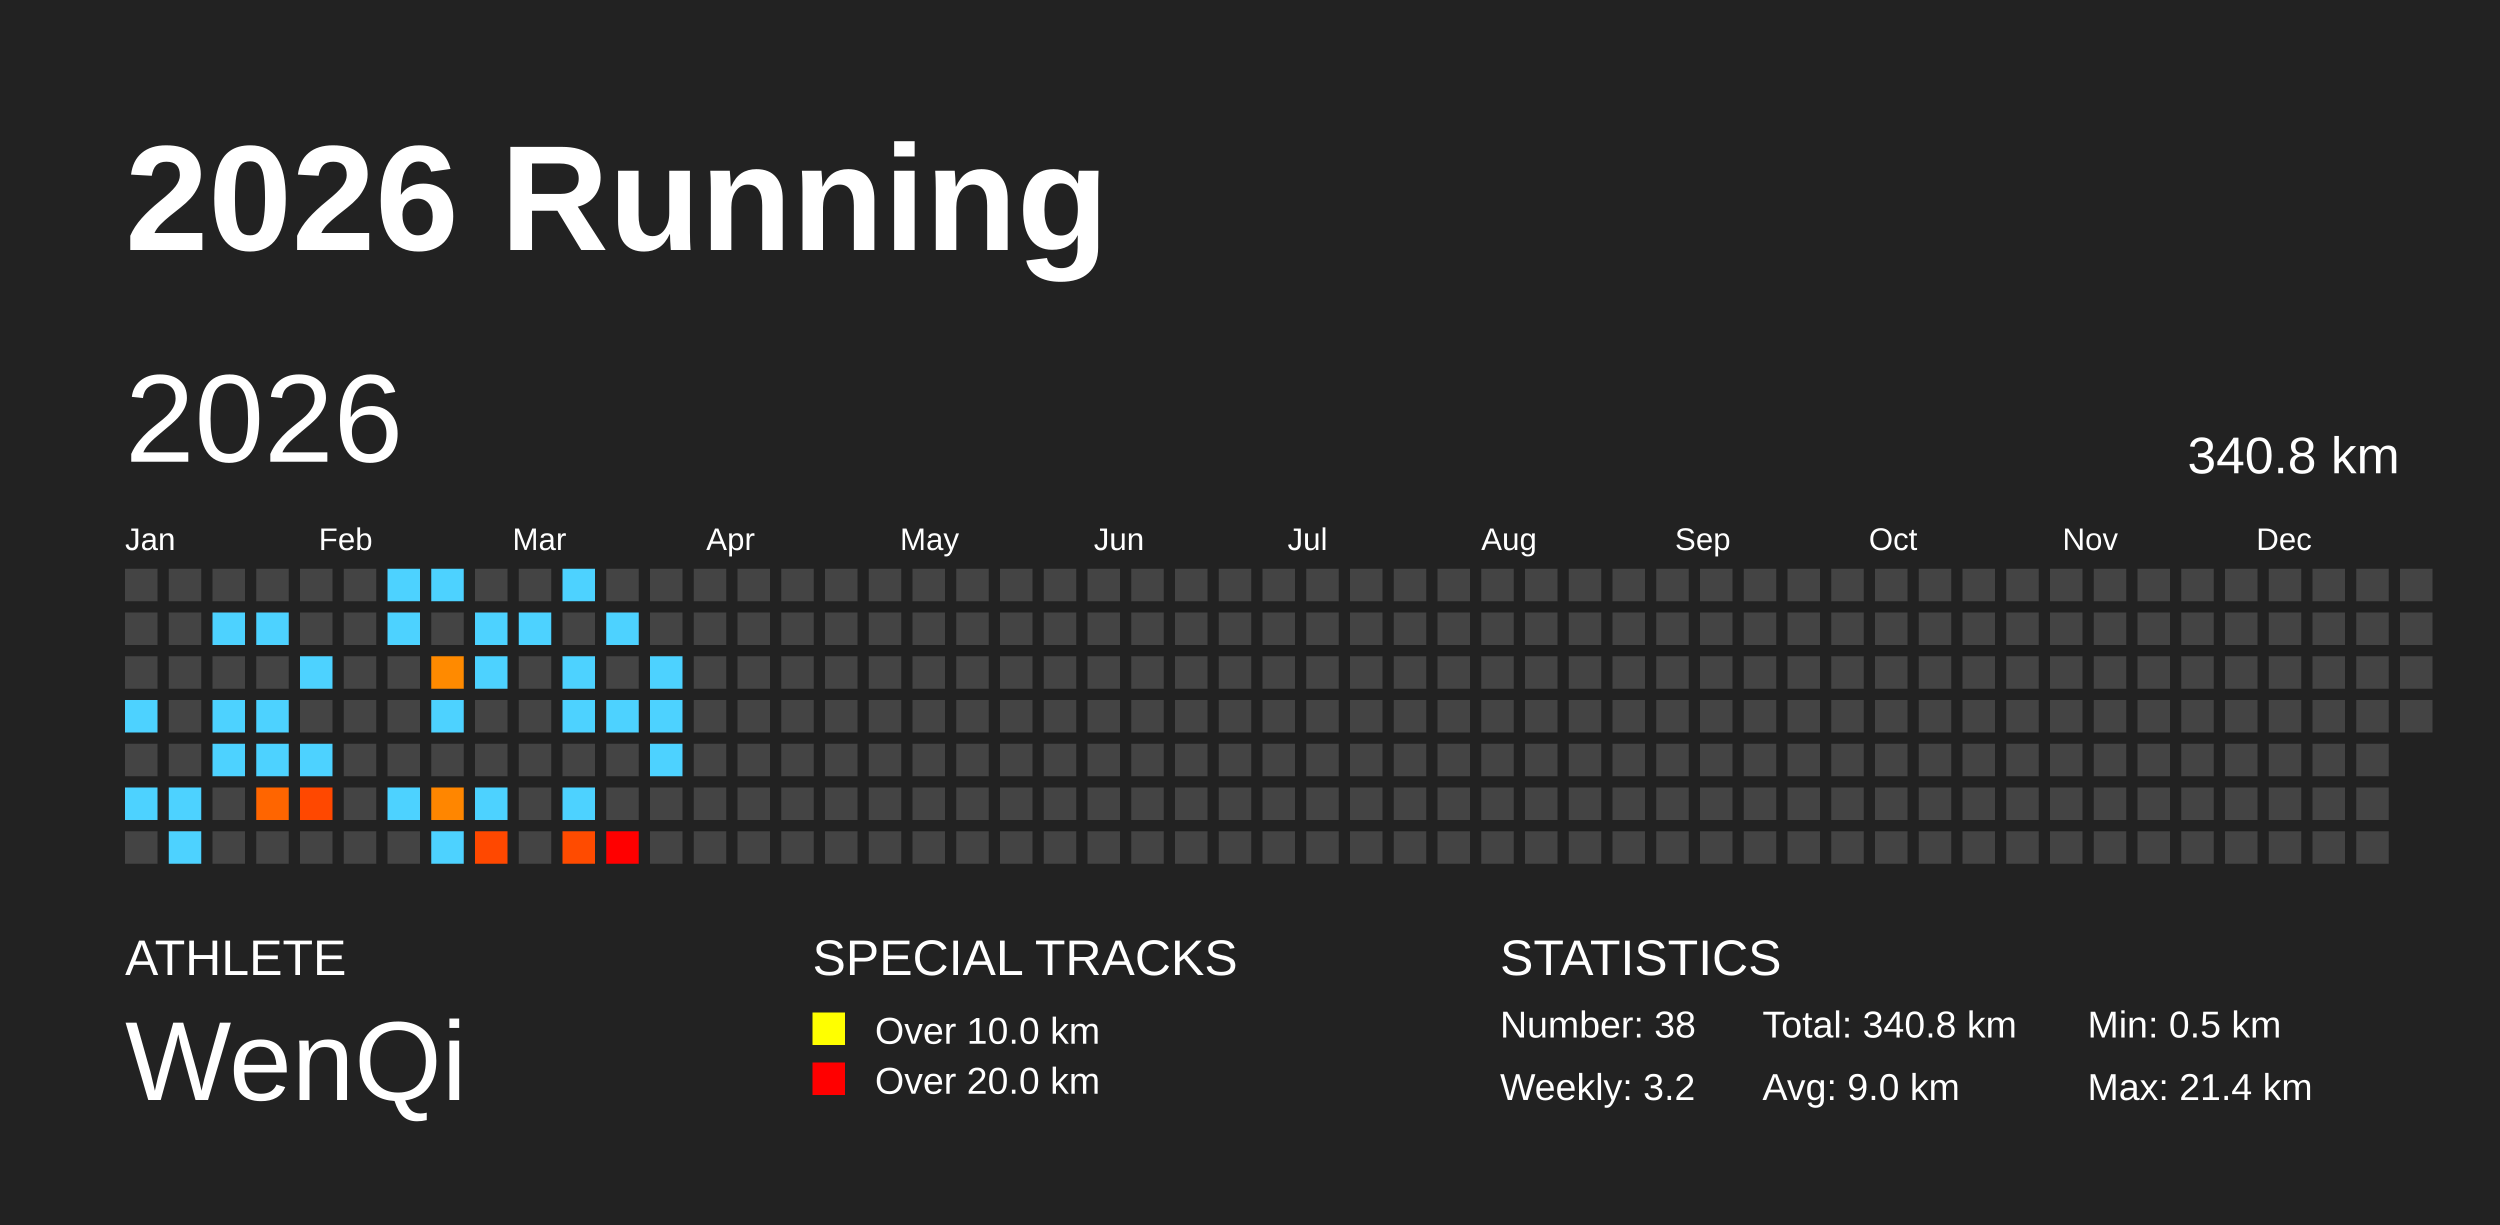
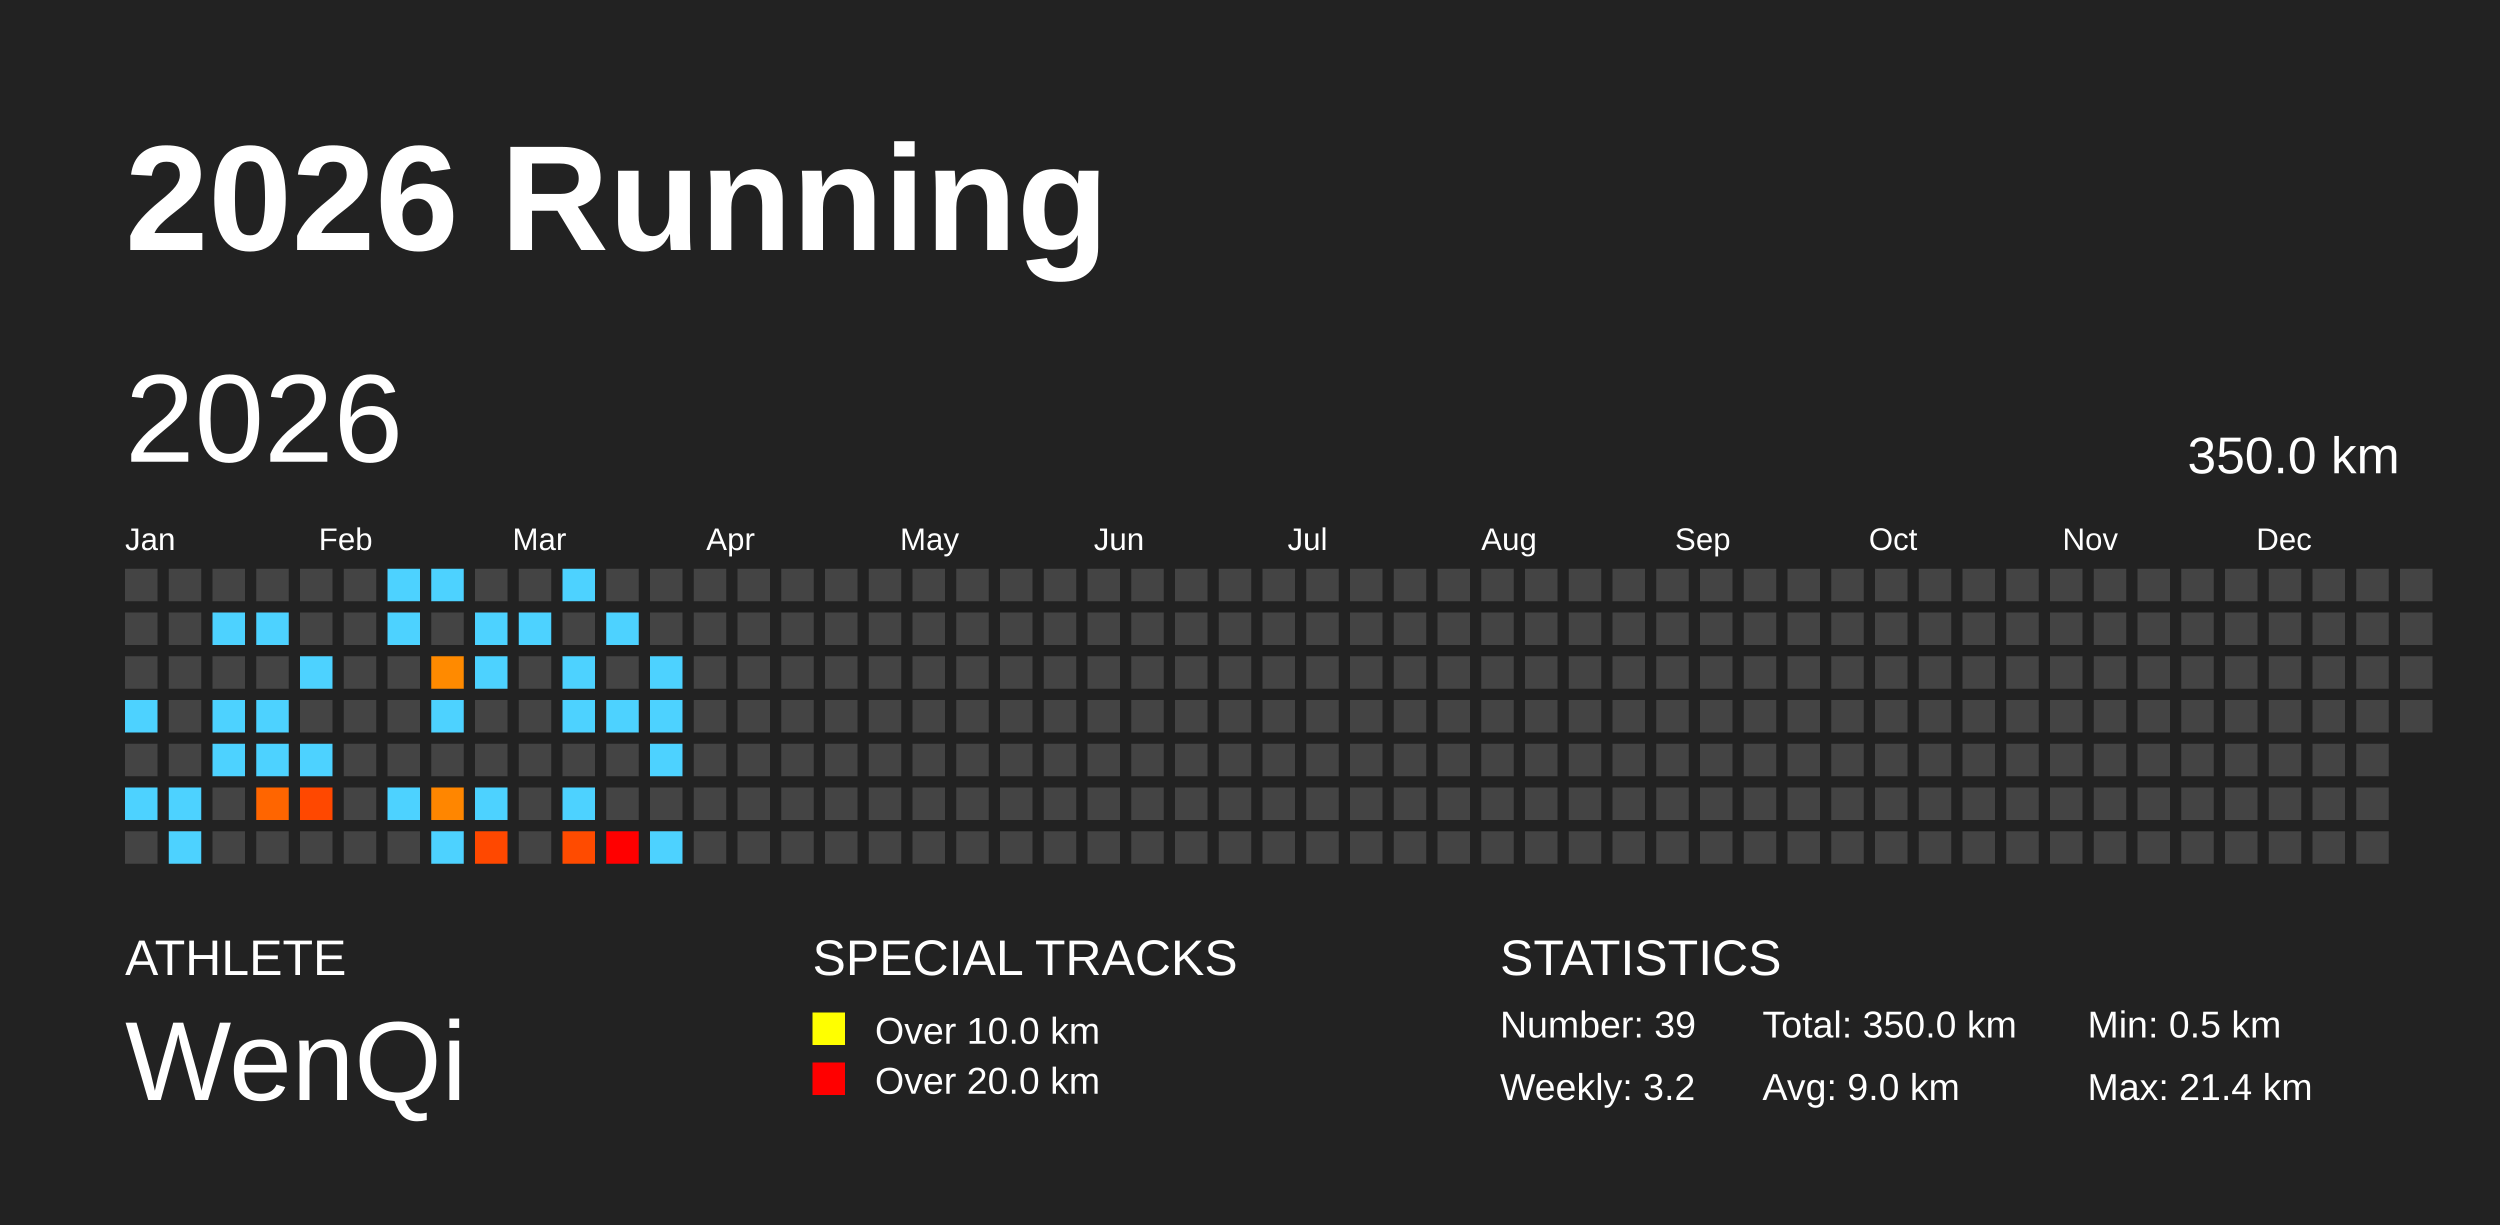
<svg xmlns="http://www.w3.org/2000/svg" baseProfile="full" height="98mm" version="1.1" viewBox="0,0,200,98" width="200mm">
  <defs />
  <rect fill="#222222" height="98" width="200" x="0" y="0" />
  <text fill="#FFFFFF" style="font-size:12px; font-family:Arial; font-weight:bold;" x="10" y="20">2026 Running</text>
  <text fill="#FFFFFF" style="font-size:4px; font-family:Arial" x="10" y="78">ATHLETE</text>
  <text fill="#FFFFFF" style="font-size:9px; font-family:Arial" x="10" y="88">WenQi</text>
  <text fill="#FFFFFF" style="font-size:4px; font-family:Arial" x="65" y="78">SPECIAL TRACKS</text>
  <rect fill="yellow" height="2.6" width="2.6" x="65" y="81" />
  <text fill="#FFFFFF" style="font-size:3px; font-family:Arial" x="70" y="83.5">Over 10.0 km</text>
  <rect fill="red" height="2.6" width="2.6" x="65" y="85" />
  <text fill="#FFFFFF" style="font-size:3px; font-family:Arial" x="70" y="87.5">Over 20.0 km</text>
  <text fill="#FFFFFF" style="font-size:4px; font-family:Arial" x="120" y="78">STATISTICS</text>
-   <text fill="#FFFFFF" style="font-size:3px; font-family:Arial" x="120" y="83">Number: 38</text>
+   <text fill="#FFFFFF" style="font-size:3px; font-family:Arial" x="120" y="83">Number: 39</text>
  <text fill="#FFFFFF" style="font-size:3px; font-family:Arial" x="120" y="88">Weekly: 3.2</text>
-   <text fill="#FFFFFF" style="font-size:3px; font-family:Arial" x="141" y="83">Total: 340.8 km</text>
+   <text fill="#FFFFFF" style="font-size:3px; font-family:Arial" x="141" y="83">Total: 350.0 km</text>
  <text fill="#FFFFFF" style="font-size:3px; font-family:Arial" x="141" y="88">Avg: 9.0 km</text>
  <text fill="#FFFFFF" style="font-size:3px; font-family:Arial" x="167" y="83">Min: 0.5 km</text>
  <text fill="#FFFFFF" style="font-size:3px; font-family:Arial" x="167" y="88">Max: 21.4 km</text>
  <text dominant-baseline="hanging" fill="#FFFFFF" style="font-size:10.0px; font-family:Arial;" x="10" y="30">2026</text>
-   <text dominant-baseline="hanging" fill="#FFFFFF" style="font-size:4.125px; font-family:Arial;" x="175" y="35">340.8 km</text>
+   <text dominant-baseline="hanging" fill="#FFFFFF" style="font-size:4.125px; font-family:Arial;" x="175" y="35">350.0 km</text>
  <text fill="#FFFFFF" style="font-size:2.5px; font-family:Arial" x="10.0" y="44">Jan</text>
  <text fill="#FFFFFF" style="font-size:2.5px; font-family:Arial" x="25.5" y="44">Feb</text>
  <text fill="#FFFFFF" style="font-size:2.5px; font-family:Arial" x="41.0" y="44">Mar</text>
  <text fill="#FFFFFF" style="font-size:2.5px; font-family:Arial" x="56.5" y="44">Apr</text>
  <text fill="#FFFFFF" style="font-size:2.5px; font-family:Arial" x="72.0" y="44">May</text>
  <text fill="#FFFFFF" style="font-size:2.5px; font-family:Arial" x="87.5" y="44">Jun</text>
  <text fill="#FFFFFF" style="font-size:2.5px; font-family:Arial" x="103.0" y="44">Jul</text>
  <text fill="#FFFFFF" style="font-size:2.5px; font-family:Arial" x="118.5" y="44">Aug</text>
  <text fill="#FFFFFF" style="font-size:2.5px; font-family:Arial" x="134.0" y="44">Sep</text>
  <text fill="#FFFFFF" style="font-size:2.5px; font-family:Arial" x="149.5" y="44">Oct</text>
  <text fill="#FFFFFF" style="font-size:2.5px; font-family:Arial" x="165.0" y="44">Nov</text>
  <text fill="#FFFFFF" style="font-size:2.5px; font-family:Arial" x="180.5" y="44">Dec</text>
  <rect fill="#444444" height="2.6" width="2.6" x="10.0" y="45.5" />
  <rect fill="#444444" height="2.6" width="2.6" x="10.0" y="49.0" />
  <rect fill="#444444" height="2.6" width="2.6" x="10.0" y="52.5" />
  <rect fill="#4dd2ff" height="2.6" width="2.6" x="10.0" y="56.0" />
  <rect fill="#444444" height="2.6" width="2.6" x="10.0" y="59.5" />
  <rect fill="#4dd2ff" height="2.6" width="2.6" x="10.0" y="63.0" />
  <rect fill="#444444" height="2.6" width="2.6" x="10.0" y="66.5" />
  <rect fill="#444444" height="2.6" width="2.6" x="13.5" y="45.5" />
  <rect fill="#444444" height="2.6" width="2.6" x="13.5" y="49.0" />
  <rect fill="#444444" height="2.6" width="2.6" x="13.5" y="52.5" />
  <rect fill="#444444" height="2.6" width="2.6" x="13.5" y="56.0" />
  <rect fill="#444444" height="2.6" width="2.6" x="13.5" y="59.5" />
  <rect fill="#4dd2ff" height="2.6" width="2.6" x="13.5" y="63.0" />
  <rect fill="#4dd2ff" height="2.6" width="2.6" x="13.5" y="66.5" />
  <rect fill="#444444" height="2.6" width="2.6" x="17.0" y="45.5" />
  <rect fill="#4dd2ff" height="2.6" width="2.6" x="17.0" y="49.0" />
  <rect fill="#444444" height="2.6" width="2.6" x="17.0" y="52.5" />
  <rect fill="#4dd2ff" height="2.6" width="2.6" x="17.0" y="56.0" />
  <rect fill="#4dd2ff" height="2.6" width="2.6" x="17.0" y="59.5" />
  <rect fill="#444444" height="2.6" width="2.6" x="17.0" y="63.0" />
  <rect fill="#444444" height="2.6" width="2.6" x="17.0" y="66.5" />
  <rect fill="#444444" height="2.6" width="2.6" x="20.5" y="45.5" />
  <rect fill="#4dd2ff" height="2.6" width="2.6" x="20.5" y="49.0" />
  <rect fill="#444444" height="2.6" width="2.6" x="20.5" y="52.5" />
  <rect fill="#4dd2ff" height="2.6" width="2.6" x="20.5" y="56.0" />
  <rect fill="#4dd2ff" height="2.6" width="2.6" x="20.5" y="59.5" />
  <rect fill="#ff6500" height="2.6" width="2.6" x="20.5" y="63.0" />
  <rect fill="#444444" height="2.6" width="2.6" x="20.5" y="66.5" />
  <rect fill="#444444" height="2.6" width="2.6" x="24.0" y="45.5" />
  <rect fill="#444444" height="2.6" width="2.6" x="24.0" y="49.0" />
  <rect fill="#4dd2ff" height="2.6" width="2.6" x="24.0" y="52.5" />
  <rect fill="#444444" height="2.6" width="2.6" x="24.0" y="56.0" />
  <rect fill="#4dd2ff" height="2.6" width="2.6" x="24.0" y="59.5" />
  <rect fill="#ff4800" height="2.6" width="2.6" x="24.0" y="63.0" />
  <rect fill="#444444" height="2.6" width="2.6" x="24.0" y="66.5" />
  <rect fill="#444444" height="2.6" width="2.6" x="27.5" y="45.5" />
  <rect fill="#444444" height="2.6" width="2.6" x="27.5" y="49.0" />
  <rect fill="#444444" height="2.6" width="2.6" x="27.5" y="52.5" />
  <rect fill="#444444" height="2.6" width="2.6" x="27.5" y="56.0" />
  <rect fill="#444444" height="2.6" width="2.6" x="27.5" y="59.5" />
  <rect fill="#444444" height="2.6" width="2.6" x="27.5" y="63.0" />
  <rect fill="#444444" height="2.6" width="2.6" x="27.5" y="66.5" />
  <rect fill="#4dd2ff" height="2.6" width="2.6" x="31.0" y="45.5" />
  <rect fill="#4dd2ff" height="2.6" width="2.6" x="31.0" y="49.0" />
  <rect fill="#444444" height="2.6" width="2.6" x="31.0" y="52.5" />
  <rect fill="#444444" height="2.6" width="2.6" x="31.0" y="56.0" />
  <rect fill="#444444" height="2.6" width="2.6" x="31.0" y="59.5" />
  <rect fill="#4dd2ff" height="2.6" width="2.6" x="31.0" y="63.0" />
  <rect fill="#444444" height="2.6" width="2.6" x="31.0" y="66.5" />
  <rect fill="#4dd2ff" height="2.6" width="2.6" x="34.5" y="45.5" />
  <rect fill="#444444" height="2.6" width="2.6" x="34.5" y="49.0" />
  <rect fill="#ff8a00" height="2.6" width="2.6" x="34.5" y="52.5" />
  <rect fill="#4dd2ff" height="2.6" width="2.6" x="34.5" y="56.0" />
  <rect fill="#444444" height="2.6" width="2.6" x="34.5" y="59.5" />
  <rect fill="#ff8600" height="2.6" width="2.6" x="34.5" y="63.0" />
  <rect fill="#4dd2ff" height="2.6" width="2.6" x="34.5" y="66.5" />
  <rect fill="#444444" height="2.6" width="2.6" x="38.0" y="45.5" />
  <rect fill="#4dd2ff" height="2.6" width="2.6" x="38.0" y="49.0" />
  <rect fill="#4dd2ff" height="2.6" width="2.6" x="38.0" y="52.5" />
  <rect fill="#444444" height="2.6" width="2.6" x="38.0" y="56.0" />
  <rect fill="#444444" height="2.6" width="2.6" x="38.0" y="59.5" />
  <rect fill="#4dd2ff" height="2.6" width="2.6" x="38.0" y="63.0" />
  <rect fill="#ff4800" height="2.6" width="2.6" x="38.0" y="66.5" />
  <rect fill="#444444" height="2.6" width="2.6" x="41.5" y="45.5" />
  <rect fill="#4dd2ff" height="2.6" width="2.6" x="41.5" y="49.0" />
  <rect fill="#444444" height="2.6" width="2.6" x="41.5" y="52.5" />
  <rect fill="#444444" height="2.6" width="2.6" x="41.5" y="56.0" />
  <rect fill="#444444" height="2.6" width="2.6" x="41.5" y="59.5" />
  <rect fill="#444444" height="2.6" width="2.6" x="41.5" y="63.0" />
  <rect fill="#444444" height="2.6" width="2.6" x="41.5" y="66.5" />
  <rect fill="#4dd2ff" height="2.6" width="2.6" x="45.0" y="45.5" />
  <rect fill="#444444" height="2.6" width="2.6" x="45.0" y="49.0" />
  <rect fill="#4dd2ff" height="2.6" width="2.6" x="45.0" y="52.5" />
  <rect fill="#4dd2ff" height="2.6" width="2.6" x="45.0" y="56.0" />
  <rect fill="#444444" height="2.6" width="2.6" x="45.0" y="59.5" />
  <rect fill="#4dd2ff" height="2.6" width="2.6" x="45.0" y="63.0" />
  <rect fill="#ff4b00" height="2.6" width="2.6" x="45.0" y="66.5" />
  <rect fill="#444444" height="2.6" width="2.6" x="48.5" y="45.5" />
  <rect fill="#4dd2ff" height="2.6" width="2.6" x="48.5" y="49.0" />
  <rect fill="#444444" height="2.6" width="2.6" x="48.5" y="52.5" />
  <rect fill="#4dd2ff" height="2.6" width="2.6" x="48.5" y="56.0" />
  <rect fill="#444444" height="2.6" width="2.6" x="48.5" y="59.5" />
  <rect fill="#444444" height="2.6" width="2.6" x="48.5" y="63.0" />
  <rect fill="red" height="2.6" width="2.6" x="48.5" y="66.5" />
  <rect fill="#444444" height="2.6" width="2.6" x="52.0" y="45.5" />
  <rect fill="#444444" height="2.6" width="2.6" x="52.0" y="49.0" />
  <rect fill="#4dd2ff" height="2.6" width="2.6" x="52.0" y="52.5" />
  <rect fill="#4dd2ff" height="2.6" width="2.6" x="52.0" y="56.0" />
  <rect fill="#4dd2ff" height="2.6" width="2.6" x="52.0" y="59.5" />
  <rect fill="#444444" height="2.6" width="2.6" x="52.0" y="63.0" />
-   <rect fill="#444444" height="2.6" width="2.6" x="52.0" y="66.5" />
+   <rect fill="#4dd2ff" height="2.6" width="2.6" x="52.0" y="66.5" />
  <rect fill="#444444" height="2.6" width="2.6" x="55.5" y="45.5" />
  <rect fill="#444444" height="2.6" width="2.6" x="55.5" y="49.0" />
  <rect fill="#444444" height="2.6" width="2.6" x="55.5" y="52.5" />
  <rect fill="#444444" height="2.6" width="2.6" x="55.5" y="56.0" />
  <rect fill="#444444" height="2.6" width="2.6" x="55.5" y="59.5" />
  <rect fill="#444444" height="2.6" width="2.6" x="55.5" y="63.0" />
  <rect fill="#444444" height="2.6" width="2.6" x="55.5" y="66.5" />
  <rect fill="#444444" height="2.6" width="2.6" x="59.0" y="45.5" />
  <rect fill="#444444" height="2.6" width="2.6" x="59.0" y="49.0" />
  <rect fill="#444444" height="2.6" width="2.6" x="59.0" y="52.5" />
  <rect fill="#444444" height="2.6" width="2.6" x="59.0" y="56.0" />
  <rect fill="#444444" height="2.6" width="2.6" x="59.0" y="59.5" />
  <rect fill="#444444" height="2.6" width="2.6" x="59.0" y="63.0" />
  <rect fill="#444444" height="2.6" width="2.6" x="59.0" y="66.5" />
  <rect fill="#444444" height="2.6" width="2.6" x="62.5" y="45.5" />
  <rect fill="#444444" height="2.6" width="2.6" x="62.5" y="49.0" />
  <rect fill="#444444" height="2.6" width="2.6" x="62.5" y="52.5" />
  <rect fill="#444444" height="2.6" width="2.6" x="62.5" y="56.0" />
  <rect fill="#444444" height="2.6" width="2.6" x="62.5" y="59.5" />
  <rect fill="#444444" height="2.6" width="2.6" x="62.5" y="63.0" />
  <rect fill="#444444" height="2.6" width="2.6" x="62.5" y="66.5" />
  <rect fill="#444444" height="2.6" width="2.6" x="66.0" y="45.5" />
  <rect fill="#444444" height="2.6" width="2.6" x="66.0" y="49.0" />
  <rect fill="#444444" height="2.6" width="2.6" x="66.0" y="52.5" />
  <rect fill="#444444" height="2.6" width="2.6" x="66.0" y="56.0" />
  <rect fill="#444444" height="2.6" width="2.6" x="66.0" y="59.5" />
  <rect fill="#444444" height="2.6" width="2.6" x="66.0" y="63.0" />
  <rect fill="#444444" height="2.6" width="2.6" x="66.0" y="66.5" />
  <rect fill="#444444" height="2.6" width="2.6" x="69.5" y="45.5" />
  <rect fill="#444444" height="2.6" width="2.6" x="69.5" y="49.0" />
  <rect fill="#444444" height="2.6" width="2.6" x="69.5" y="52.5" />
  <rect fill="#444444" height="2.6" width="2.6" x="69.5" y="56.0" />
  <rect fill="#444444" height="2.6" width="2.6" x="69.5" y="59.5" />
  <rect fill="#444444" height="2.6" width="2.6" x="69.5" y="63.0" />
  <rect fill="#444444" height="2.6" width="2.6" x="69.5" y="66.5" />
  <rect fill="#444444" height="2.6" width="2.6" x="73.0" y="45.5" />
  <rect fill="#444444" height="2.6" width="2.6" x="73.0" y="49.0" />
  <rect fill="#444444" height="2.6" width="2.6" x="73.0" y="52.5" />
  <rect fill="#444444" height="2.6" width="2.6" x="73.0" y="56.0" />
  <rect fill="#444444" height="2.6" width="2.6" x="73.0" y="59.5" />
  <rect fill="#444444" height="2.6" width="2.6" x="73.0" y="63.0" />
  <rect fill="#444444" height="2.6" width="2.6" x="73.0" y="66.5" />
  <rect fill="#444444" height="2.6" width="2.6" x="76.5" y="45.5" />
  <rect fill="#444444" height="2.6" width="2.6" x="76.5" y="49.0" />
  <rect fill="#444444" height="2.6" width="2.6" x="76.5" y="52.5" />
  <rect fill="#444444" height="2.6" width="2.6" x="76.5" y="56.0" />
  <rect fill="#444444" height="2.6" width="2.6" x="76.5" y="59.5" />
  <rect fill="#444444" height="2.6" width="2.6" x="76.5" y="63.0" />
  <rect fill="#444444" height="2.6" width="2.6" x="76.5" y="66.5" />
  <rect fill="#444444" height="2.6" width="2.6" x="80.0" y="45.5" />
  <rect fill="#444444" height="2.6" width="2.6" x="80.0" y="49.0" />
  <rect fill="#444444" height="2.6" width="2.6" x="80.0" y="52.5" />
  <rect fill="#444444" height="2.6" width="2.6" x="80.0" y="56.0" />
  <rect fill="#444444" height="2.6" width="2.6" x="80.0" y="59.5" />
  <rect fill="#444444" height="2.6" width="2.6" x="80.0" y="63.0" />
  <rect fill="#444444" height="2.6" width="2.6" x="80.0" y="66.5" />
  <rect fill="#444444" height="2.6" width="2.6" x="83.5" y="45.5" />
  <rect fill="#444444" height="2.6" width="2.6" x="83.5" y="49.0" />
  <rect fill="#444444" height="2.6" width="2.6" x="83.5" y="52.5" />
  <rect fill="#444444" height="2.6" width="2.6" x="83.5" y="56.0" />
  <rect fill="#444444" height="2.6" width="2.6" x="83.5" y="59.5" />
  <rect fill="#444444" height="2.6" width="2.6" x="83.5" y="63.0" />
  <rect fill="#444444" height="2.6" width="2.6" x="83.5" y="66.5" />
  <rect fill="#444444" height="2.6" width="2.6" x="87.0" y="45.5" />
  <rect fill="#444444" height="2.6" width="2.6" x="87.0" y="49.0" />
  <rect fill="#444444" height="2.6" width="2.6" x="87.0" y="52.5" />
  <rect fill="#444444" height="2.6" width="2.6" x="87.0" y="56.0" />
  <rect fill="#444444" height="2.6" width="2.6" x="87.0" y="59.5" />
  <rect fill="#444444" height="2.6" width="2.6" x="87.0" y="63.0" />
  <rect fill="#444444" height="2.6" width="2.6" x="87.0" y="66.5" />
  <rect fill="#444444" height="2.6" width="2.6" x="90.5" y="45.5" />
  <rect fill="#444444" height="2.6" width="2.6" x="90.5" y="49.0" />
  <rect fill="#444444" height="2.6" width="2.6" x="90.5" y="52.5" />
  <rect fill="#444444" height="2.6" width="2.6" x="90.5" y="56.0" />
  <rect fill="#444444" height="2.6" width="2.6" x="90.5" y="59.5" />
  <rect fill="#444444" height="2.6" width="2.6" x="90.5" y="63.0" />
  <rect fill="#444444" height="2.6" width="2.6" x="90.5" y="66.5" />
  <rect fill="#444444" height="2.6" width="2.6" x="94.0" y="45.5" />
  <rect fill="#444444" height="2.6" width="2.6" x="94.0" y="49.0" />
  <rect fill="#444444" height="2.6" width="2.6" x="94.0" y="52.5" />
  <rect fill="#444444" height="2.6" width="2.6" x="94.0" y="56.0" />
  <rect fill="#444444" height="2.6" width="2.6" x="94.0" y="59.5" />
  <rect fill="#444444" height="2.6" width="2.6" x="94.0" y="63.0" />
  <rect fill="#444444" height="2.6" width="2.6" x="94.0" y="66.5" />
  <rect fill="#444444" height="2.6" width="2.6" x="97.5" y="45.5" />
  <rect fill="#444444" height="2.6" width="2.6" x="97.5" y="49.0" />
  <rect fill="#444444" height="2.6" width="2.6" x="97.5" y="52.5" />
  <rect fill="#444444" height="2.6" width="2.6" x="97.5" y="56.0" />
  <rect fill="#444444" height="2.6" width="2.6" x="97.5" y="59.5" />
  <rect fill="#444444" height="2.6" width="2.6" x="97.5" y="63.0" />
  <rect fill="#444444" height="2.6" width="2.6" x="97.5" y="66.5" />
  <rect fill="#444444" height="2.6" width="2.6" x="101.0" y="45.5" />
  <rect fill="#444444" height="2.6" width="2.6" x="101.0" y="49.0" />
  <rect fill="#444444" height="2.6" width="2.6" x="101.0" y="52.5" />
  <rect fill="#444444" height="2.6" width="2.6" x="101.0" y="56.0" />
  <rect fill="#444444" height="2.6" width="2.6" x="101.0" y="59.5" />
  <rect fill="#444444" height="2.6" width="2.6" x="101.0" y="63.0" />
  <rect fill="#444444" height="2.6" width="2.6" x="101.0" y="66.5" />
  <rect fill="#444444" height="2.6" width="2.6" x="104.5" y="45.5" />
  <rect fill="#444444" height="2.6" width="2.6" x="104.5" y="49.0" />
  <rect fill="#444444" height="2.6" width="2.6" x="104.5" y="52.5" />
  <rect fill="#444444" height="2.6" width="2.6" x="104.5" y="56.0" />
  <rect fill="#444444" height="2.6" width="2.6" x="104.5" y="59.5" />
  <rect fill="#444444" height="2.6" width="2.6" x="104.5" y="63.0" />
  <rect fill="#444444" height="2.6" width="2.6" x="104.5" y="66.5" />
  <rect fill="#444444" height="2.6" width="2.6" x="108.0" y="45.5" />
  <rect fill="#444444" height="2.6" width="2.6" x="108.0" y="49.0" />
  <rect fill="#444444" height="2.6" width="2.6" x="108.0" y="52.5" />
  <rect fill="#444444" height="2.6" width="2.6" x="108.0" y="56.0" />
  <rect fill="#444444" height="2.6" width="2.6" x="108.0" y="59.5" />
  <rect fill="#444444" height="2.6" width="2.6" x="108.0" y="63.0" />
  <rect fill="#444444" height="2.6" width="2.6" x="108.0" y="66.5" />
  <rect fill="#444444" height="2.6" width="2.6" x="111.5" y="45.5" />
  <rect fill="#444444" height="2.6" width="2.6" x="111.5" y="49.0" />
  <rect fill="#444444" height="2.6" width="2.6" x="111.5" y="52.5" />
  <rect fill="#444444" height="2.6" width="2.6" x="111.5" y="56.0" />
  <rect fill="#444444" height="2.6" width="2.6" x="111.5" y="59.5" />
  <rect fill="#444444" height="2.6" width="2.6" x="111.5" y="63.0" />
  <rect fill="#444444" height="2.6" width="2.6" x="111.5" y="66.5" />
  <rect fill="#444444" height="2.6" width="2.6" x="115.0" y="45.5" />
  <rect fill="#444444" height="2.6" width="2.6" x="115.0" y="49.0" />
  <rect fill="#444444" height="2.6" width="2.6" x="115.0" y="52.5" />
  <rect fill="#444444" height="2.6" width="2.6" x="115.0" y="56.0" />
  <rect fill="#444444" height="2.6" width="2.6" x="115.0" y="59.5" />
  <rect fill="#444444" height="2.6" width="2.6" x="115.0" y="63.0" />
  <rect fill="#444444" height="2.6" width="2.6" x="115.0" y="66.5" />
  <rect fill="#444444" height="2.6" width="2.6" x="118.5" y="45.5" />
  <rect fill="#444444" height="2.6" width="2.6" x="118.5" y="49.0" />
  <rect fill="#444444" height="2.6" width="2.6" x="118.5" y="52.5" />
  <rect fill="#444444" height="2.6" width="2.6" x="118.5" y="56.0" />
  <rect fill="#444444" height="2.6" width="2.6" x="118.5" y="59.5" />
  <rect fill="#444444" height="2.6" width="2.6" x="118.5" y="63.0" />
  <rect fill="#444444" height="2.6" width="2.6" x="118.5" y="66.5" />
  <rect fill="#444444" height="2.6" width="2.6" x="122.0" y="45.5" />
  <rect fill="#444444" height="2.6" width="2.6" x="122.0" y="49.0" />
  <rect fill="#444444" height="2.6" width="2.6" x="122.0" y="52.5" />
  <rect fill="#444444" height="2.6" width="2.6" x="122.0" y="56.0" />
  <rect fill="#444444" height="2.6" width="2.6" x="122.0" y="59.5" />
  <rect fill="#444444" height="2.6" width="2.6" x="122.0" y="63.0" />
  <rect fill="#444444" height="2.6" width="2.6" x="122.0" y="66.5" />
  <rect fill="#444444" height="2.6" width="2.6" x="125.5" y="45.5" />
  <rect fill="#444444" height="2.6" width="2.6" x="125.5" y="49.0" />
  <rect fill="#444444" height="2.6" width="2.6" x="125.5" y="52.5" />
  <rect fill="#444444" height="2.6" width="2.6" x="125.5" y="56.0" />
  <rect fill="#444444" height="2.6" width="2.6" x="125.5" y="59.5" />
  <rect fill="#444444" height="2.6" width="2.6" x="125.5" y="63.0" />
  <rect fill="#444444" height="2.6" width="2.6" x="125.5" y="66.5" />
  <rect fill="#444444" height="2.6" width="2.6" x="129.0" y="45.5" />
  <rect fill="#444444" height="2.6" width="2.6" x="129.0" y="49.0" />
  <rect fill="#444444" height="2.6" width="2.6" x="129.0" y="52.5" />
  <rect fill="#444444" height="2.6" width="2.6" x="129.0" y="56.0" />
  <rect fill="#444444" height="2.6" width="2.6" x="129.0" y="59.5" />
  <rect fill="#444444" height="2.6" width="2.6" x="129.0" y="63.0" />
  <rect fill="#444444" height="2.6" width="2.6" x="129.0" y="66.5" />
  <rect fill="#444444" height="2.6" width="2.6" x="132.5" y="45.5" />
  <rect fill="#444444" height="2.6" width="2.6" x="132.5" y="49.0" />
  <rect fill="#444444" height="2.6" width="2.6" x="132.5" y="52.5" />
  <rect fill="#444444" height="2.6" width="2.6" x="132.5" y="56.0" />
  <rect fill="#444444" height="2.6" width="2.6" x="132.5" y="59.5" />
  <rect fill="#444444" height="2.6" width="2.6" x="132.5" y="63.0" />
  <rect fill="#444444" height="2.6" width="2.6" x="132.5" y="66.5" />
  <rect fill="#444444" height="2.6" width="2.6" x="136.0" y="45.5" />
  <rect fill="#444444" height="2.6" width="2.6" x="136.0" y="49.0" />
  <rect fill="#444444" height="2.6" width="2.6" x="136.0" y="52.5" />
  <rect fill="#444444" height="2.6" width="2.6" x="136.0" y="56.0" />
  <rect fill="#444444" height="2.6" width="2.6" x="136.0" y="59.5" />
  <rect fill="#444444" height="2.6" width="2.6" x="136.0" y="63.0" />
  <rect fill="#444444" height="2.6" width="2.6" x="136.0" y="66.5" />
  <rect fill="#444444" height="2.6" width="2.6" x="139.5" y="45.5" />
  <rect fill="#444444" height="2.6" width="2.6" x="139.5" y="49.0" />
  <rect fill="#444444" height="2.6" width="2.6" x="139.5" y="52.5" />
  <rect fill="#444444" height="2.6" width="2.6" x="139.5" y="56.0" />
  <rect fill="#444444" height="2.6" width="2.6" x="139.5" y="59.5" />
  <rect fill="#444444" height="2.6" width="2.6" x="139.5" y="63.0" />
  <rect fill="#444444" height="2.6" width="2.6" x="139.5" y="66.5" />
  <rect fill="#444444" height="2.6" width="2.6" x="143.0" y="45.5" />
  <rect fill="#444444" height="2.6" width="2.6" x="143.0" y="49.0" />
  <rect fill="#444444" height="2.6" width="2.6" x="143.0" y="52.5" />
  <rect fill="#444444" height="2.6" width="2.6" x="143.0" y="56.0" />
  <rect fill="#444444" height="2.6" width="2.6" x="143.0" y="59.5" />
  <rect fill="#444444" height="2.6" width="2.6" x="143.0" y="63.0" />
  <rect fill="#444444" height="2.6" width="2.6" x="143.0" y="66.5" />
  <rect fill="#444444" height="2.6" width="2.6" x="146.5" y="45.5" />
  <rect fill="#444444" height="2.6" width="2.6" x="146.5" y="49.0" />
  <rect fill="#444444" height="2.6" width="2.6" x="146.5" y="52.5" />
  <rect fill="#444444" height="2.6" width="2.6" x="146.5" y="56.0" />
  <rect fill="#444444" height="2.6" width="2.6" x="146.5" y="59.5" />
  <rect fill="#444444" height="2.6" width="2.6" x="146.5" y="63.0" />
  <rect fill="#444444" height="2.6" width="2.6" x="146.5" y="66.5" />
  <rect fill="#444444" height="2.6" width="2.6" x="150.0" y="45.5" />
  <rect fill="#444444" height="2.6" width="2.6" x="150.0" y="49.0" />
  <rect fill="#444444" height="2.6" width="2.6" x="150.0" y="52.5" />
  <rect fill="#444444" height="2.6" width="2.6" x="150.0" y="56.0" />
  <rect fill="#444444" height="2.6" width="2.6" x="150.0" y="59.5" />
  <rect fill="#444444" height="2.6" width="2.6" x="150.0" y="63.0" />
  <rect fill="#444444" height="2.6" width="2.6" x="150.0" y="66.5" />
  <rect fill="#444444" height="2.6" width="2.6" x="153.5" y="45.5" />
  <rect fill="#444444" height="2.6" width="2.6" x="153.5" y="49.0" />
  <rect fill="#444444" height="2.6" width="2.6" x="153.5" y="52.5" />
  <rect fill="#444444" height="2.6" width="2.6" x="153.5" y="56.0" />
  <rect fill="#444444" height="2.6" width="2.6" x="153.5" y="59.5" />
  <rect fill="#444444" height="2.6" width="2.6" x="153.5" y="63.0" />
  <rect fill="#444444" height="2.6" width="2.6" x="153.5" y="66.5" />
  <rect fill="#444444" height="2.6" width="2.6" x="157.0" y="45.5" />
  <rect fill="#444444" height="2.6" width="2.6" x="157.0" y="49.0" />
  <rect fill="#444444" height="2.6" width="2.6" x="157.0" y="52.5" />
  <rect fill="#444444" height="2.6" width="2.6" x="157.0" y="56.0" />
  <rect fill="#444444" height="2.6" width="2.6" x="157.0" y="59.5" />
  <rect fill="#444444" height="2.6" width="2.6" x="157.0" y="63.0" />
  <rect fill="#444444" height="2.6" width="2.6" x="157.0" y="66.5" />
  <rect fill="#444444" height="2.6" width="2.6" x="160.5" y="45.5" />
  <rect fill="#444444" height="2.6" width="2.6" x="160.5" y="49.0" />
  <rect fill="#444444" height="2.6" width="2.6" x="160.5" y="52.5" />
  <rect fill="#444444" height="2.6" width="2.6" x="160.5" y="56.0" />
  <rect fill="#444444" height="2.6" width="2.6" x="160.5" y="59.5" />
  <rect fill="#444444" height="2.6" width="2.6" x="160.5" y="63.0" />
  <rect fill="#444444" height="2.6" width="2.6" x="160.5" y="66.5" />
  <rect fill="#444444" height="2.6" width="2.6" x="164.0" y="45.5" />
  <rect fill="#444444" height="2.6" width="2.6" x="164.0" y="49.0" />
  <rect fill="#444444" height="2.6" width="2.6" x="164.0" y="52.5" />
  <rect fill="#444444" height="2.6" width="2.6" x="164.0" y="56.0" />
  <rect fill="#444444" height="2.6" width="2.6" x="164.0" y="59.5" />
  <rect fill="#444444" height="2.6" width="2.6" x="164.0" y="63.0" />
  <rect fill="#444444" height="2.6" width="2.6" x="164.0" y="66.5" />
  <rect fill="#444444" height="2.6" width="2.6" x="167.5" y="45.5" />
  <rect fill="#444444" height="2.6" width="2.6" x="167.5" y="49.0" />
  <rect fill="#444444" height="2.6" width="2.6" x="167.5" y="52.5" />
  <rect fill="#444444" height="2.6" width="2.6" x="167.5" y="56.0" />
  <rect fill="#444444" height="2.6" width="2.6" x="167.5" y="59.5" />
  <rect fill="#444444" height="2.6" width="2.6" x="167.5" y="63.0" />
  <rect fill="#444444" height="2.6" width="2.6" x="167.5" y="66.5" />
  <rect fill="#444444" height="2.6" width="2.6" x="171.0" y="45.5" />
  <rect fill="#444444" height="2.6" width="2.6" x="171.0" y="49.0" />
  <rect fill="#444444" height="2.6" width="2.6" x="171.0" y="52.5" />
  <rect fill="#444444" height="2.6" width="2.6" x="171.0" y="56.0" />
  <rect fill="#444444" height="2.6" width="2.6" x="171.0" y="59.5" />
  <rect fill="#444444" height="2.6" width="2.6" x="171.0" y="63.0" />
  <rect fill="#444444" height="2.6" width="2.6" x="171.0" y="66.5" />
  <rect fill="#444444" height="2.6" width="2.6" x="174.5" y="45.5" />
  <rect fill="#444444" height="2.6" width="2.6" x="174.5" y="49.0" />
  <rect fill="#444444" height="2.6" width="2.6" x="174.5" y="52.5" />
  <rect fill="#444444" height="2.6" width="2.6" x="174.5" y="56.0" />
  <rect fill="#444444" height="2.6" width="2.6" x="174.5" y="59.5" />
  <rect fill="#444444" height="2.6" width="2.6" x="174.5" y="63.0" />
  <rect fill="#444444" height="2.6" width="2.6" x="174.5" y="66.5" />
  <rect fill="#444444" height="2.6" width="2.6" x="178.0" y="45.5" />
  <rect fill="#444444" height="2.6" width="2.6" x="178.0" y="49.0" />
  <rect fill="#444444" height="2.6" width="2.6" x="178.0" y="52.5" />
  <rect fill="#444444" height="2.6" width="2.6" x="178.0" y="56.0" />
  <rect fill="#444444" height="2.6" width="2.6" x="178.0" y="59.5" />
  <rect fill="#444444" height="2.6" width="2.6" x="178.0" y="63.0" />
  <rect fill="#444444" height="2.6" width="2.6" x="178.0" y="66.5" />
  <rect fill="#444444" height="2.6" width="2.6" x="181.5" y="45.5" />
  <rect fill="#444444" height="2.6" width="2.6" x="181.5" y="49.0" />
  <rect fill="#444444" height="2.6" width="2.6" x="181.5" y="52.5" />
  <rect fill="#444444" height="2.6" width="2.6" x="181.5" y="56.0" />
  <rect fill="#444444" height="2.6" width="2.6" x="181.5" y="59.5" />
  <rect fill="#444444" height="2.6" width="2.6" x="181.5" y="63.0" />
  <rect fill="#444444" height="2.6" width="2.6" x="181.5" y="66.5" />
  <rect fill="#444444" height="2.6" width="2.6" x="185.0" y="45.5" />
  <rect fill="#444444" height="2.6" width="2.6" x="185.0" y="49.0" />
  <rect fill="#444444" height="2.6" width="2.6" x="185.0" y="52.5" />
  <rect fill="#444444" height="2.6" width="2.6" x="185.0" y="56.0" />
  <rect fill="#444444" height="2.6" width="2.6" x="185.0" y="59.5" />
  <rect fill="#444444" height="2.6" width="2.6" x="185.0" y="63.0" />
  <rect fill="#444444" height="2.6" width="2.6" x="185.0" y="66.5" />
  <rect fill="#444444" height="2.6" width="2.6" x="188.5" y="45.5" />
  <rect fill="#444444" height="2.6" width="2.6" x="188.5" y="49.0" />
  <rect fill="#444444" height="2.6" width="2.6" x="188.5" y="52.5" />
  <rect fill="#444444" height="2.6" width="2.6" x="188.5" y="56.0" />
  <rect fill="#444444" height="2.6" width="2.6" x="188.5" y="59.5" />
  <rect fill="#444444" height="2.6" width="2.6" x="188.5" y="63.0" />
  <rect fill="#444444" height="2.6" width="2.6" x="188.5" y="66.5" />
  <rect fill="#444444" height="2.6" width="2.6" x="192.0" y="45.5" />
  <rect fill="#444444" height="2.6" width="2.6" x="192.0" y="49.0" />
  <rect fill="#444444" height="2.6" width="2.6" x="192.0" y="52.5" />
  <rect fill="#444444" height="2.6" width="2.6" x="192.0" y="56.0" />
</svg>
